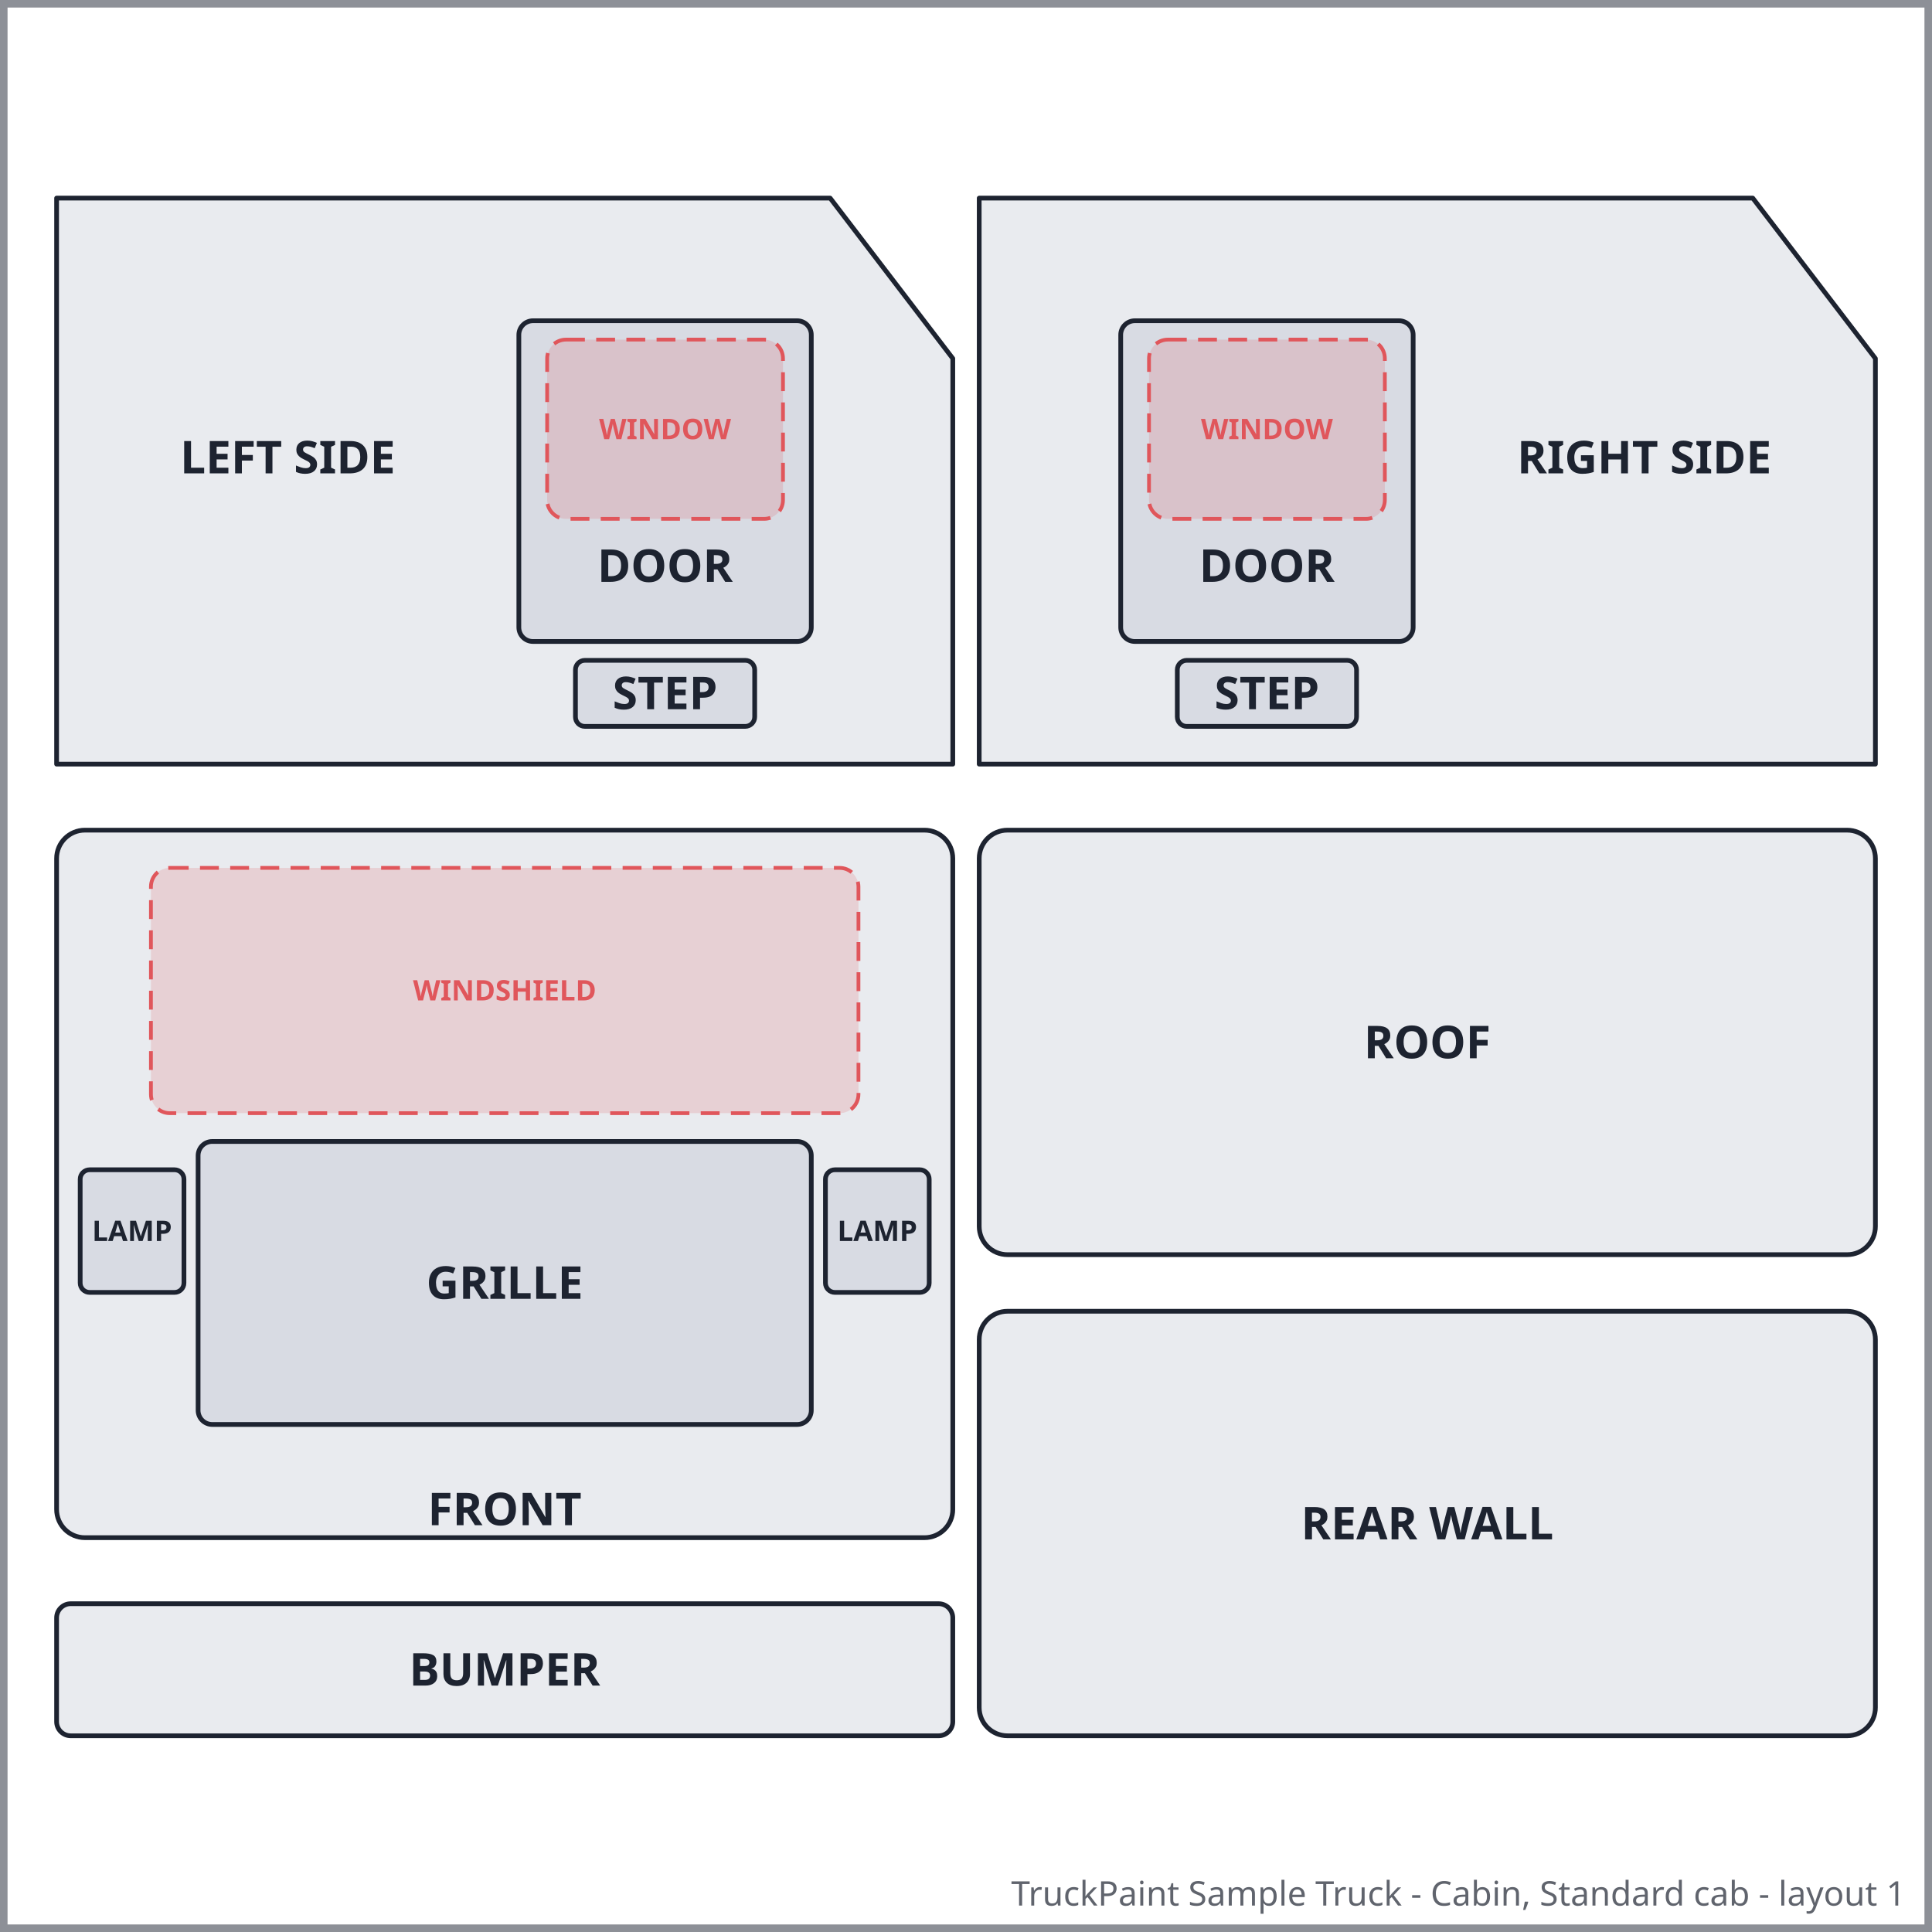
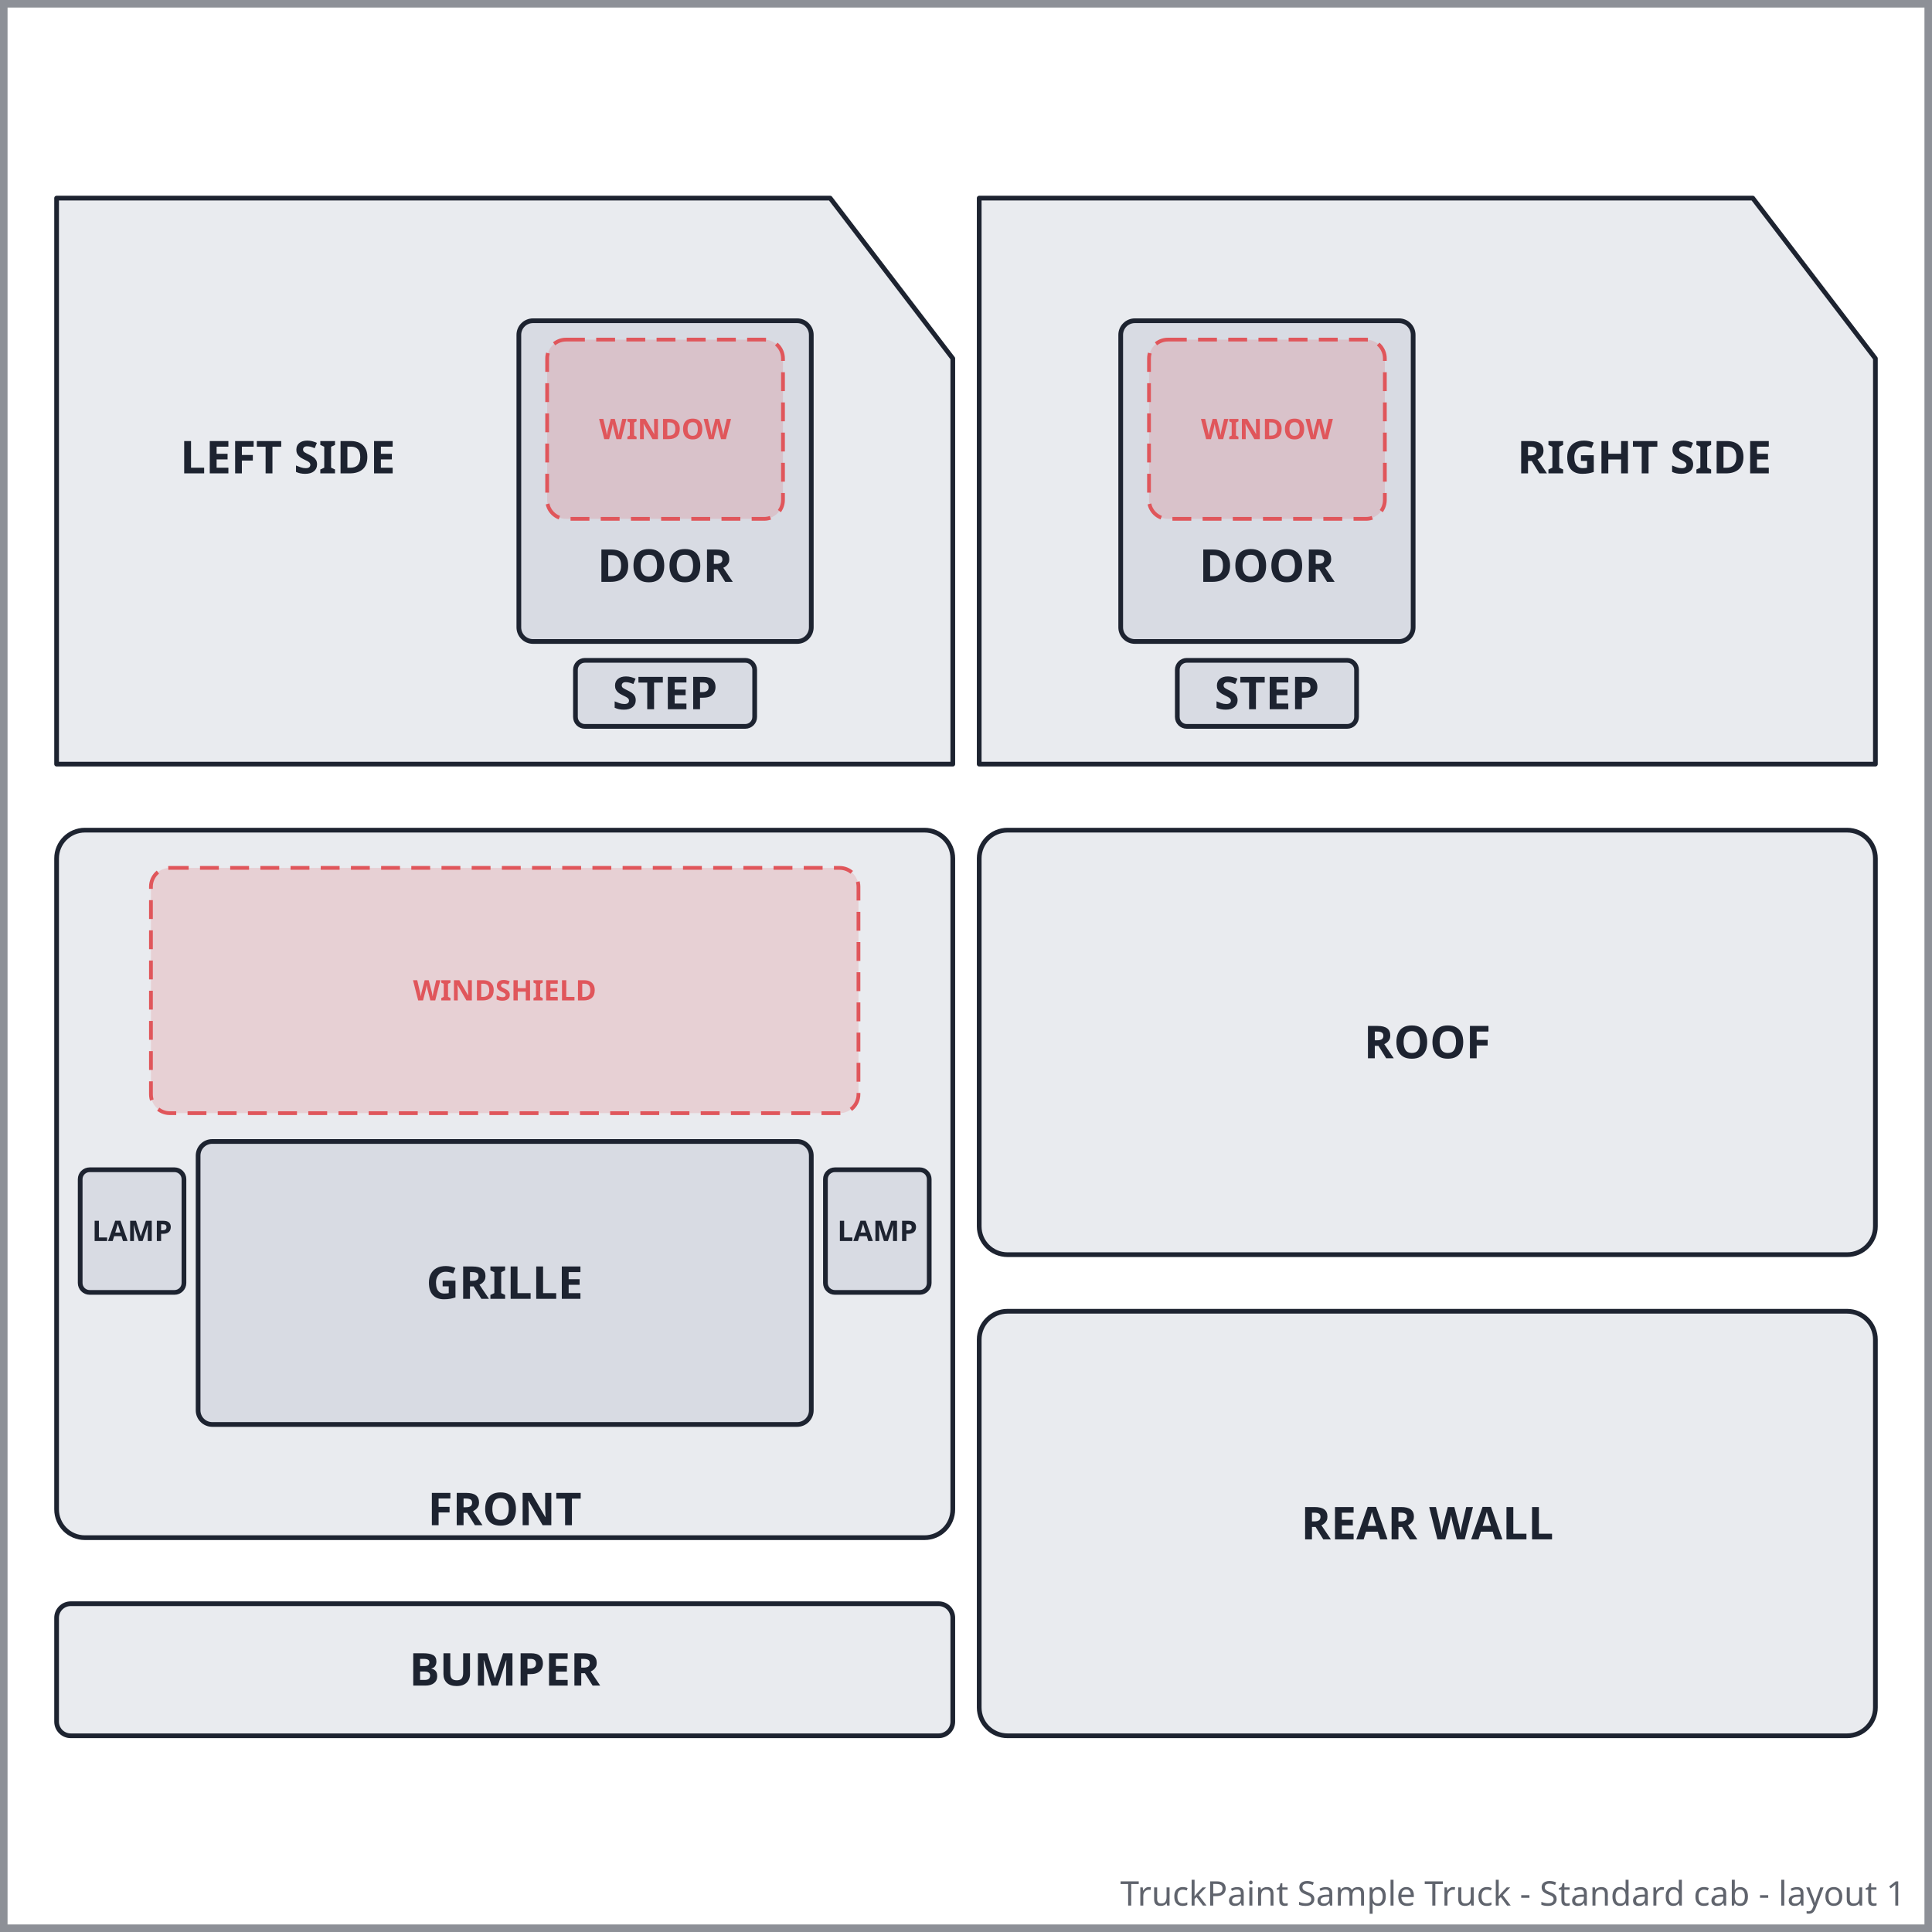
<svg xmlns="http://www.w3.org/2000/svg" width="4096" height="4096" viewBox="0 0 4096 4096">
  <rect x="8.0" y="8.0" width="4080.0" height="4080.0" fill="none" stroke="#1d2330" stroke-opacity="0.5" stroke-width="16.0" />
  <polygon points="120.0,420.0 1760.0,420.0 2020.0,760.0 2020.0,1620.0 120.0,1620.0" fill="#9aa4b8" fill-opacity="0.22" stroke="#1d2330" stroke-width="10.0" stroke-linejoin="round" />
  <text x="610.0" y="1003.6" font-family="sans-serif" font-size="96.0" font-weight="bold" fill="#1d2330" text-anchor="middle">LEFT SIDE</text>
  <rect x="1100.0" y="680.0" width="620.0" height="680.0" rx="30.0" fill="#9aa4b8" fill-opacity="0.22" stroke="#1d2330" stroke-width="10.0" />
  <text x="1410.0" y="1233.6" font-family="sans-serif" font-size="96.0" font-weight="bold" fill="#1d2330" text-anchor="middle">DOOR</text>
  <rect x="1160.0" y="720.0" width="500.0" height="380.0" rx="40.0" fill="#e0565b" fill-opacity="0.18" stroke="#e0565b" stroke-width="8.0" stroke-dasharray="40.0 24.0" />
  <text x="1410.0" y="931.0" font-family="sans-serif" font-size="60.0" font-weight="bold" fill="#e0565b" text-anchor="middle">WINDOW</text>
  <rect x="1220.0" y="1400.0" width="380.0" height="140.0" rx="20.0" fill="#9aa4b8" fill-opacity="0.22" stroke="#1d2330" stroke-width="10.0" />
  <text x="1410.0" y="1503.6" font-family="sans-serif" font-size="96.0" font-weight="bold" fill="#1d2330" text-anchor="middle">STEP</text>
  <polygon points="2076.0,420.0 3716.0,420.0 3976.0,760.0 3976.0,1620.0 2076.0,1620.0" fill="#9aa4b8" fill-opacity="0.22" stroke="#1d2330" stroke-width="10.0" stroke-linejoin="round" />
  <text x="3486.0" y="1003.6" font-family="sans-serif" font-size="96.0" font-weight="bold" fill="#1d2330" text-anchor="middle">RIGHT SIDE</text>
  <rect x="2376.0" y="680.0" width="620.0" height="680.0" rx="30.0" fill="#9aa4b8" fill-opacity="0.22" stroke="#1d2330" stroke-width="10.0" />
  <text x="2686.0" y="1233.6" font-family="sans-serif" font-size="96.0" font-weight="bold" fill="#1d2330" text-anchor="middle">DOOR</text>
  <rect x="2436.0" y="720.0" width="500.0" height="380.0" rx="40.0" fill="#e0565b" fill-opacity="0.18" stroke="#e0565b" stroke-width="8.0" stroke-dasharray="40.0 24.0" />
  <text x="2686.0" y="931.0" font-family="sans-serif" font-size="60.0" font-weight="bold" fill="#e0565b" text-anchor="middle">WINDOW</text>
  <rect x="2496.0" y="1400.0" width="380.0" height="140.0" rx="20.0" fill="#9aa4b8" fill-opacity="0.22" stroke="#1d2330" stroke-width="10.0" />
  <text x="2686.0" y="1503.6" font-family="sans-serif" font-size="96.0" font-weight="bold" fill="#1d2330" text-anchor="middle">STEP</text>
  <rect x="120.0" y="1760.0" width="1900.0" height="1500.0" rx="60.0" fill="#9aa4b8" fill-opacity="0.22" stroke="#1d2330" stroke-width="10.0" />
  <text x="1070.0" y="3233.6" font-family="sans-serif" font-size="96.0" font-weight="bold" fill="#1d2330" text-anchor="middle">FRONT</text>
  <rect x="320.0" y="1840.0" width="1500.0" height="520.0" rx="40.0" fill="#e0565b" fill-opacity="0.18" stroke="#e0565b" stroke-width="8.0" stroke-dasharray="40.0 24.0" />
  <text x="1070.0" y="2121.0" font-family="sans-serif" font-size="60.0" font-weight="bold" fill="#e0565b" text-anchor="middle">WINDSHIELD</text>
  <rect x="420.0" y="2420.0" width="1300.0" height="600.0" rx="30.0" fill="#9aa4b8" fill-opacity="0.22" stroke="#1d2330" stroke-width="10.0" />
  <text x="1070.0" y="2753.6" font-family="sans-serif" font-size="96.0" font-weight="bold" fill="#1d2330" text-anchor="middle">GRILLE</text>
  <rect x="170.0" y="2480.0" width="220.0" height="260.0" rx="20.0" fill="#9aa4b8" fill-opacity="0.22" stroke="#1d2330" stroke-width="10.0" />
  <text x="280.0" y="2631.0" font-family="sans-serif" font-size="60.0" font-weight="bold" fill="#1d2330" text-anchor="middle">LAMP</text>
  <rect x="1750.0" y="2480.0" width="220.0" height="260.0" rx="20.0" fill="#9aa4b8" fill-opacity="0.22" stroke="#1d2330" stroke-width="10.0" />
  <text x="1860.0" y="2631.0" font-family="sans-serif" font-size="60.0" font-weight="bold" fill="#1d2330" text-anchor="middle">LAMP</text>
  <rect x="2076.0" y="1760.0" width="1900.0" height="900.0" rx="60.0" fill="#9aa4b8" fill-opacity="0.22" stroke="#1d2330" stroke-width="10.0" />
  <text x="3026.0" y="2243.6" font-family="sans-serif" font-size="96.0" font-weight="bold" fill="#1d2330" text-anchor="middle">ROOF</text>
  <rect x="2076.0" y="2780.0" width="1900.0" height="900.0" rx="60.0" fill="#9aa4b8" fill-opacity="0.22" stroke="#1d2330" stroke-width="10.0" />
  <text x="3026.0" y="3263.6" font-family="sans-serif" font-size="96.0" font-weight="bold" fill="#1d2330" text-anchor="middle">REAR WALL</text>
  <rect x="120.0" y="3400.0" width="1900.0" height="280.0" rx="30.0" fill="#9aa4b8" fill-opacity="0.22" stroke="#1d2330" stroke-width="10.0" />
  <text x="1070.0" y="3573.6" font-family="sans-serif" font-size="96.0" font-weight="bold" fill="#1d2330" text-anchor="middle">BUMPER</text>
-   <text x="4040.0" y="4040.0" font-family="sans-serif" font-size="72.0" fill="#1d2330" fill-opacity="0.7" text-anchor="end">TruckPaint Sample Truck - Cabin, Standard cab - layout 1</text>
+   <text x="4040.0" y="4040.0" font-family="sans-serif" font-size="72.0" fill="#1d2330" fill-opacity="0.7" text-anchor="end">TruckPaint Sample Truck - Standard cab - layout 1</text>
</svg>
